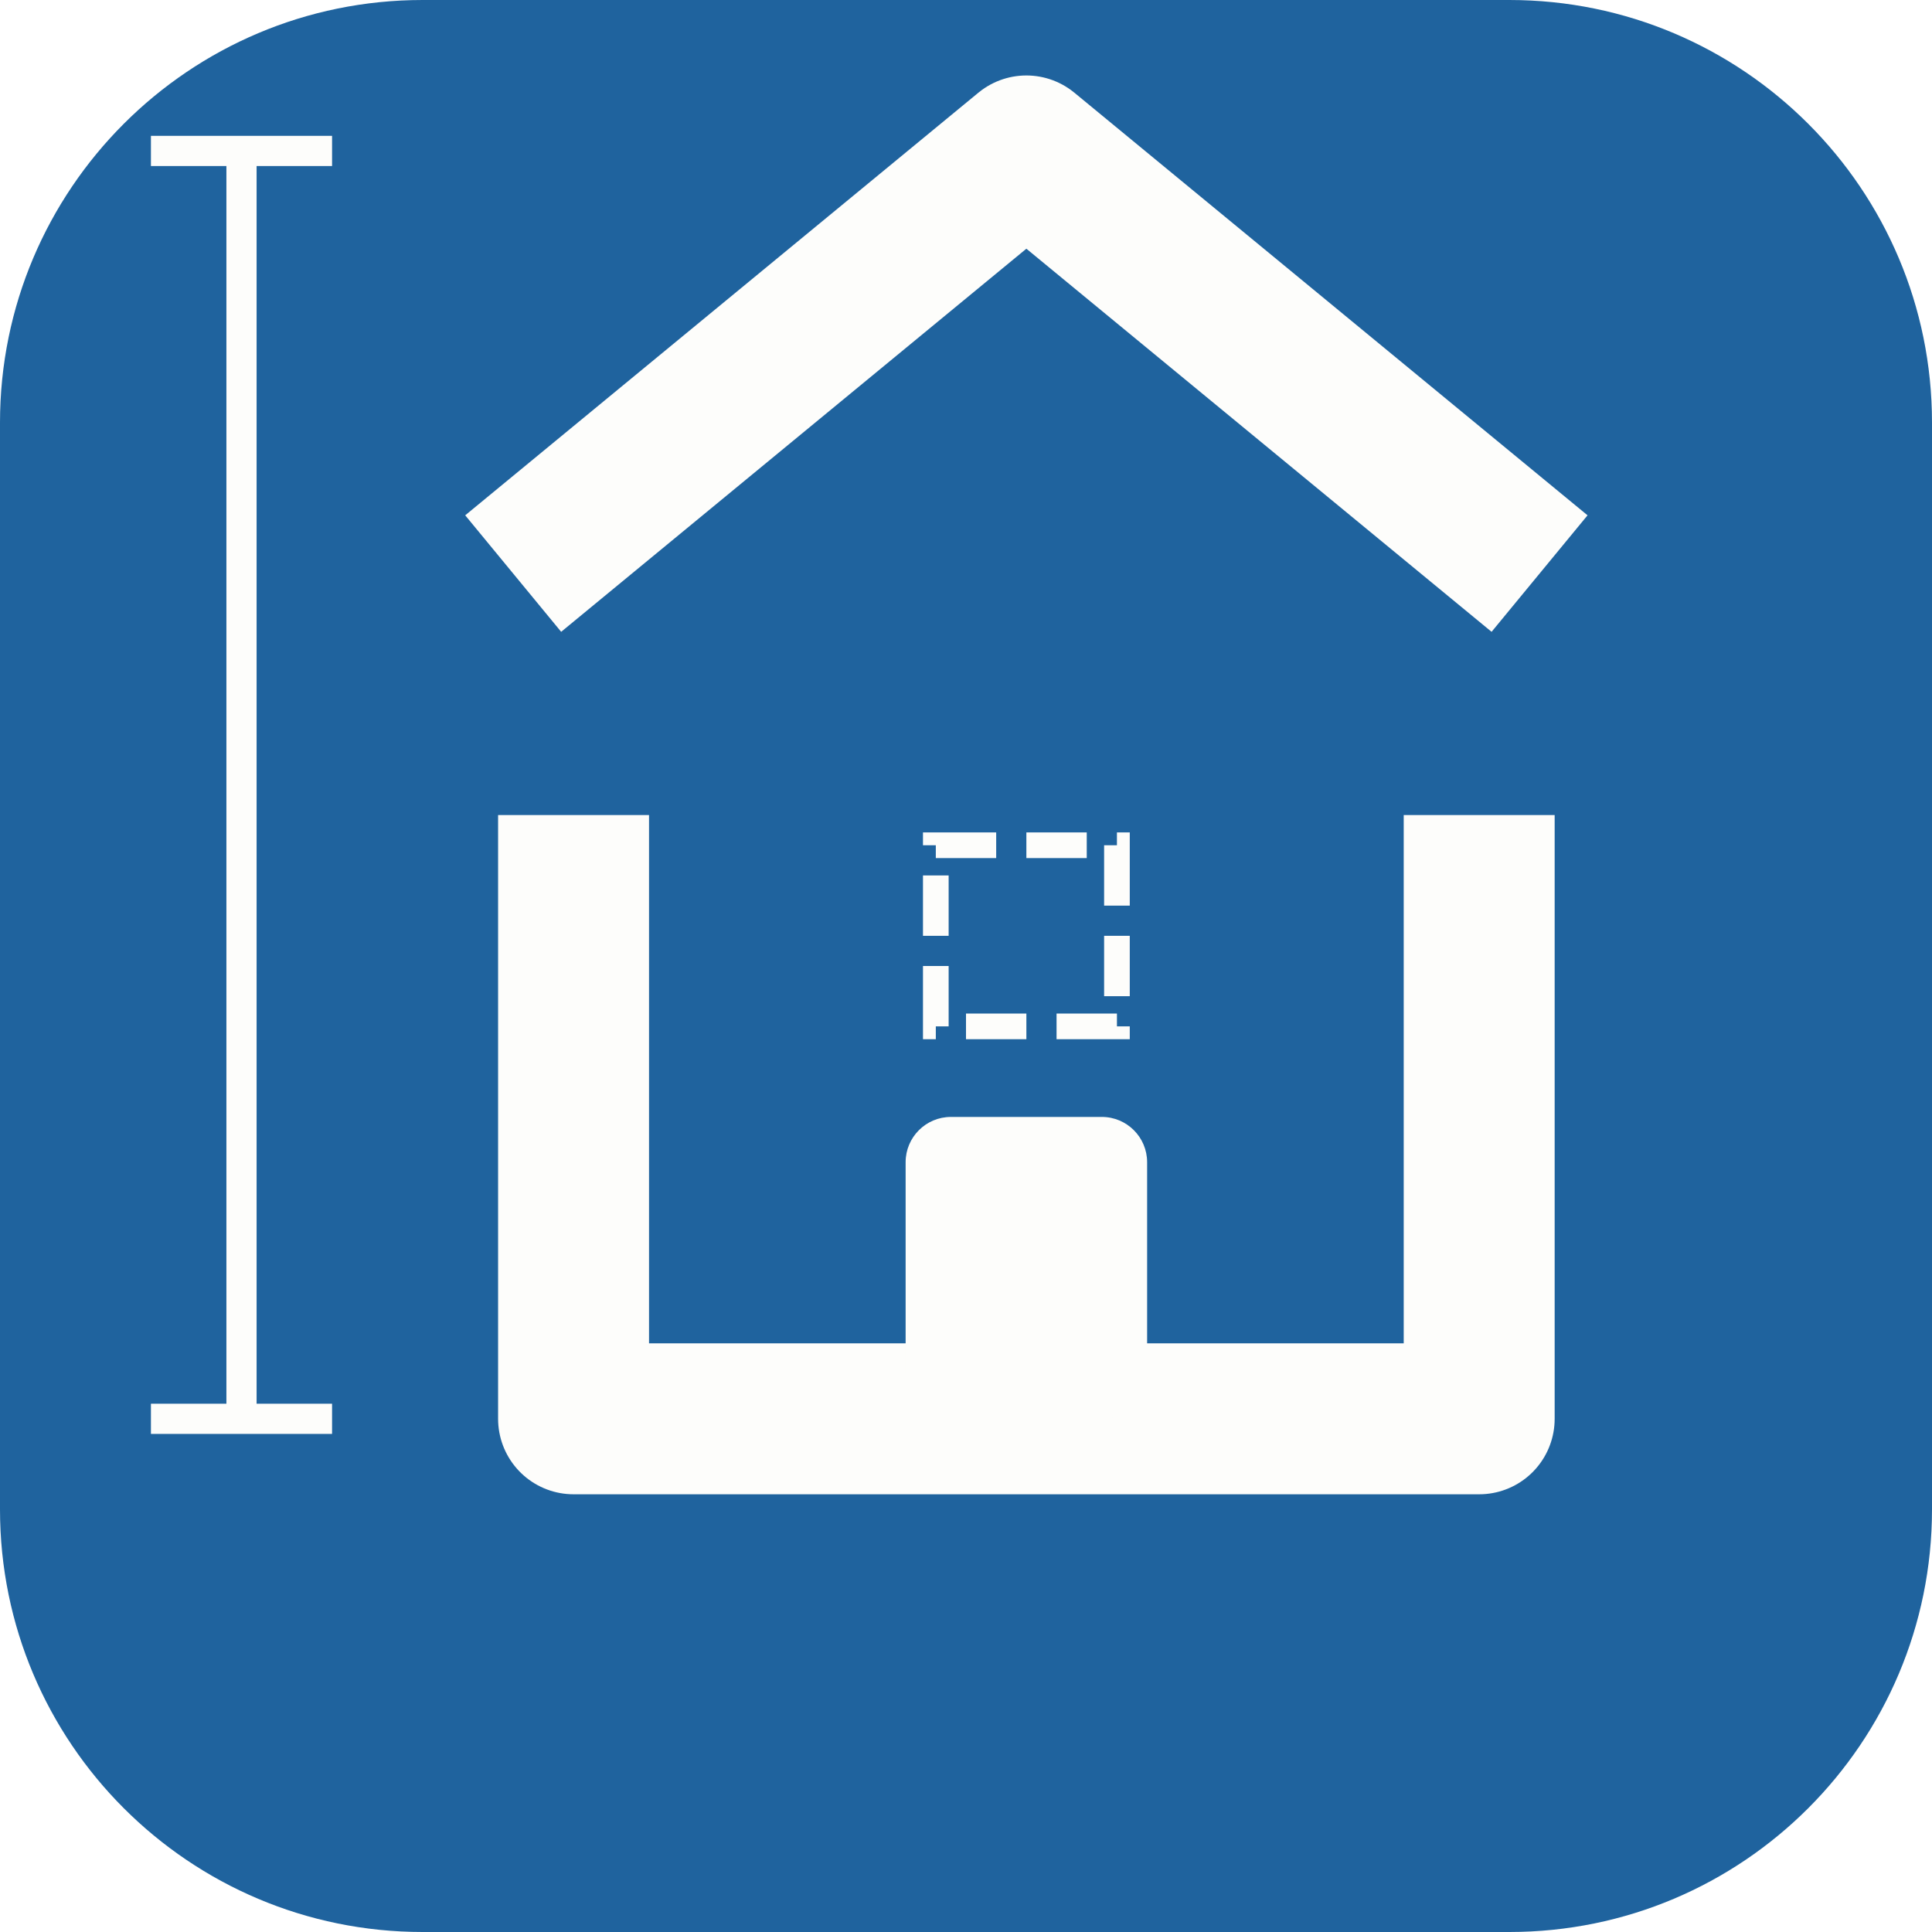
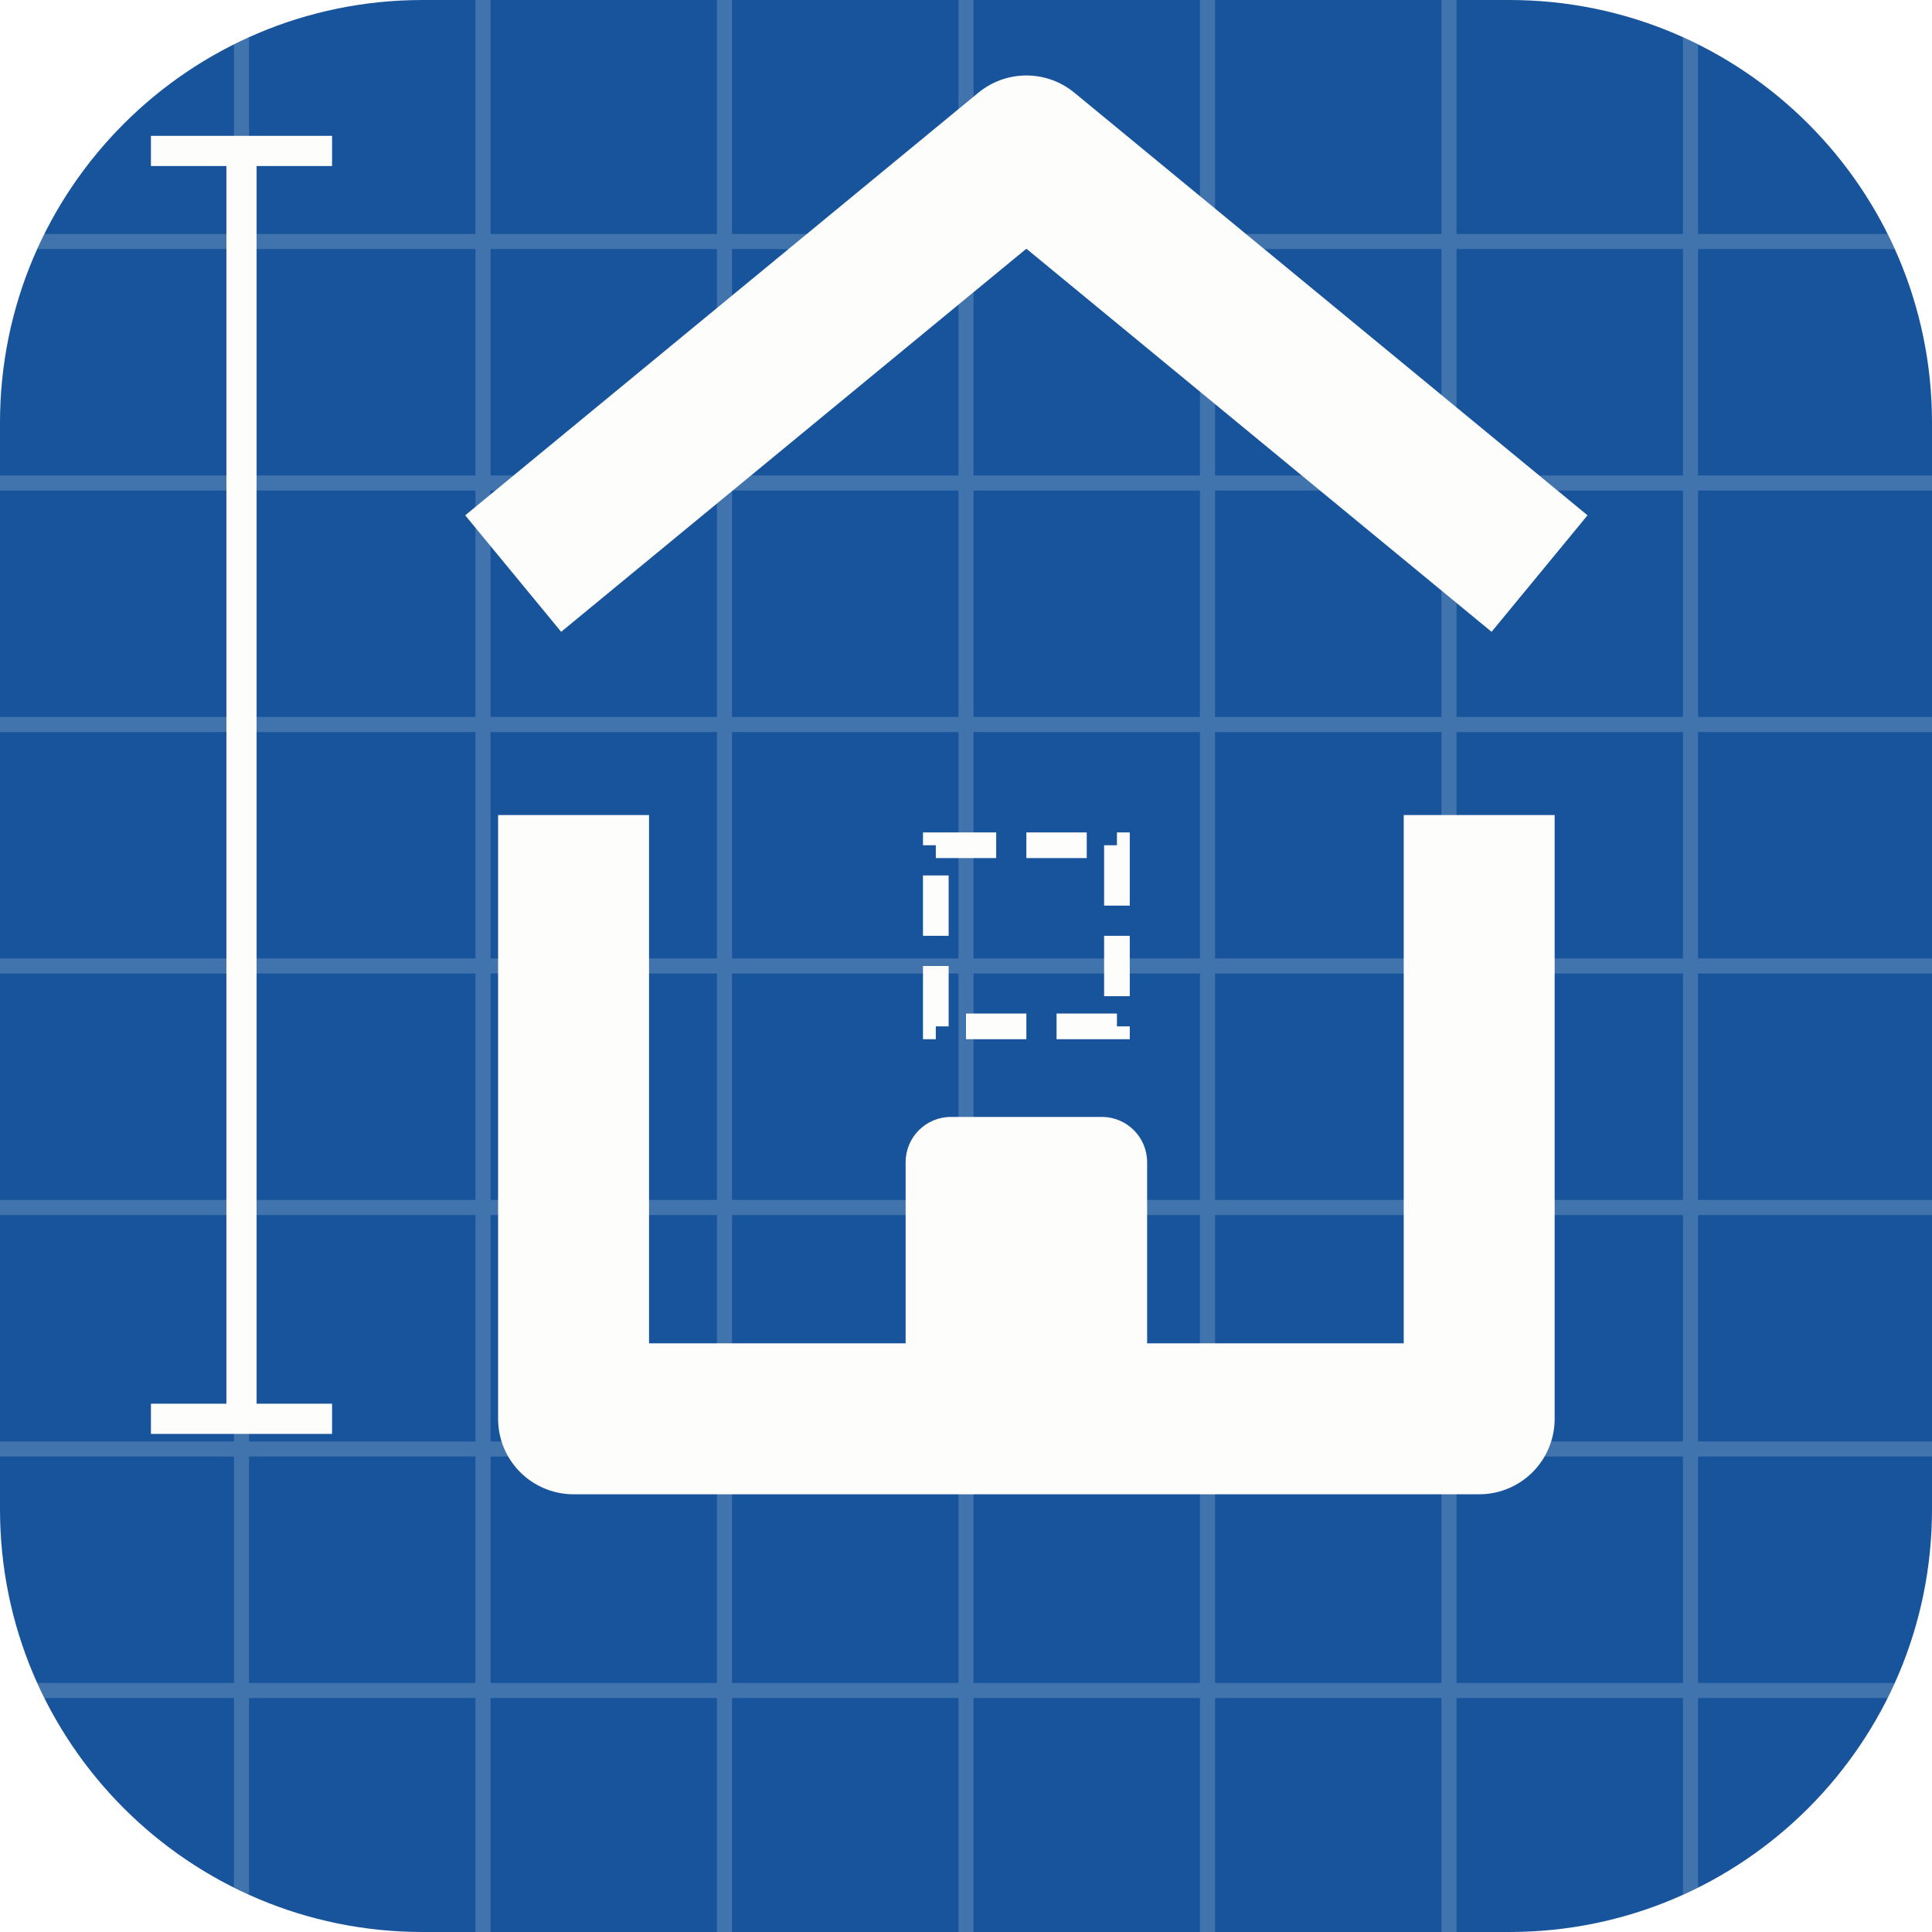
<svg xmlns="http://www.w3.org/2000/svg" viewBox="0 0 64 64">
-   <rect width="64" height="64" rx="14" fill="#1f639e" />
+   <defs>
+     <clipPath id="tile">
+       <rect width="64" height="64" rx="14" />
+     </clipPath>
+   </defs>
+   <rect width="64" height="64" rx="14" fill="#17549c" />
+   <g clip-path="url(#tile)" stroke="#fdfdfb" stroke-width="0.5" opacity="0.18">
+     <path d="M 8 0 V 64 M 16 0 V 64 M 24 0 V 64 M 32 0 V 64 M 40 0 V 64 M 48 0 V 64 M 56 0 V 64" />
+     <path d="M 0 8 H 64 M 0 16 H 64 M 0 24 H 64 M 0 32 H 64 M 0 40 H 64 M 0 48 H 64 M 0 56 H 64" />
+   </g>
  <path d="M 8 5 V 47 M 5 5 H 11 M 5 47 H 11" stroke="#fdfdfb" stroke-width="1" fill="none" />
  <path d="M 17 19 L 34 5 L 51 19" fill="none" stroke="#fdfdfb" stroke-width="5" stroke-linecap="butt" stroke-linejoin="round" />
  <path d="M 19 27 L 19 47 L 49 47 L 49 27" fill="none" stroke="#fdfdfb" stroke-width="5" stroke-linecap="butt" stroke-linejoin="round" />
  <rect x="31" y="28" width="6" height="6" fill="none" stroke="#fdfdfb" stroke-width="0.85" stroke-dasharray="2 1" />
  <rect x="30" y="37" width="8" height="10" rx="1.5" fill="#fdfdfb" />
</svg>
